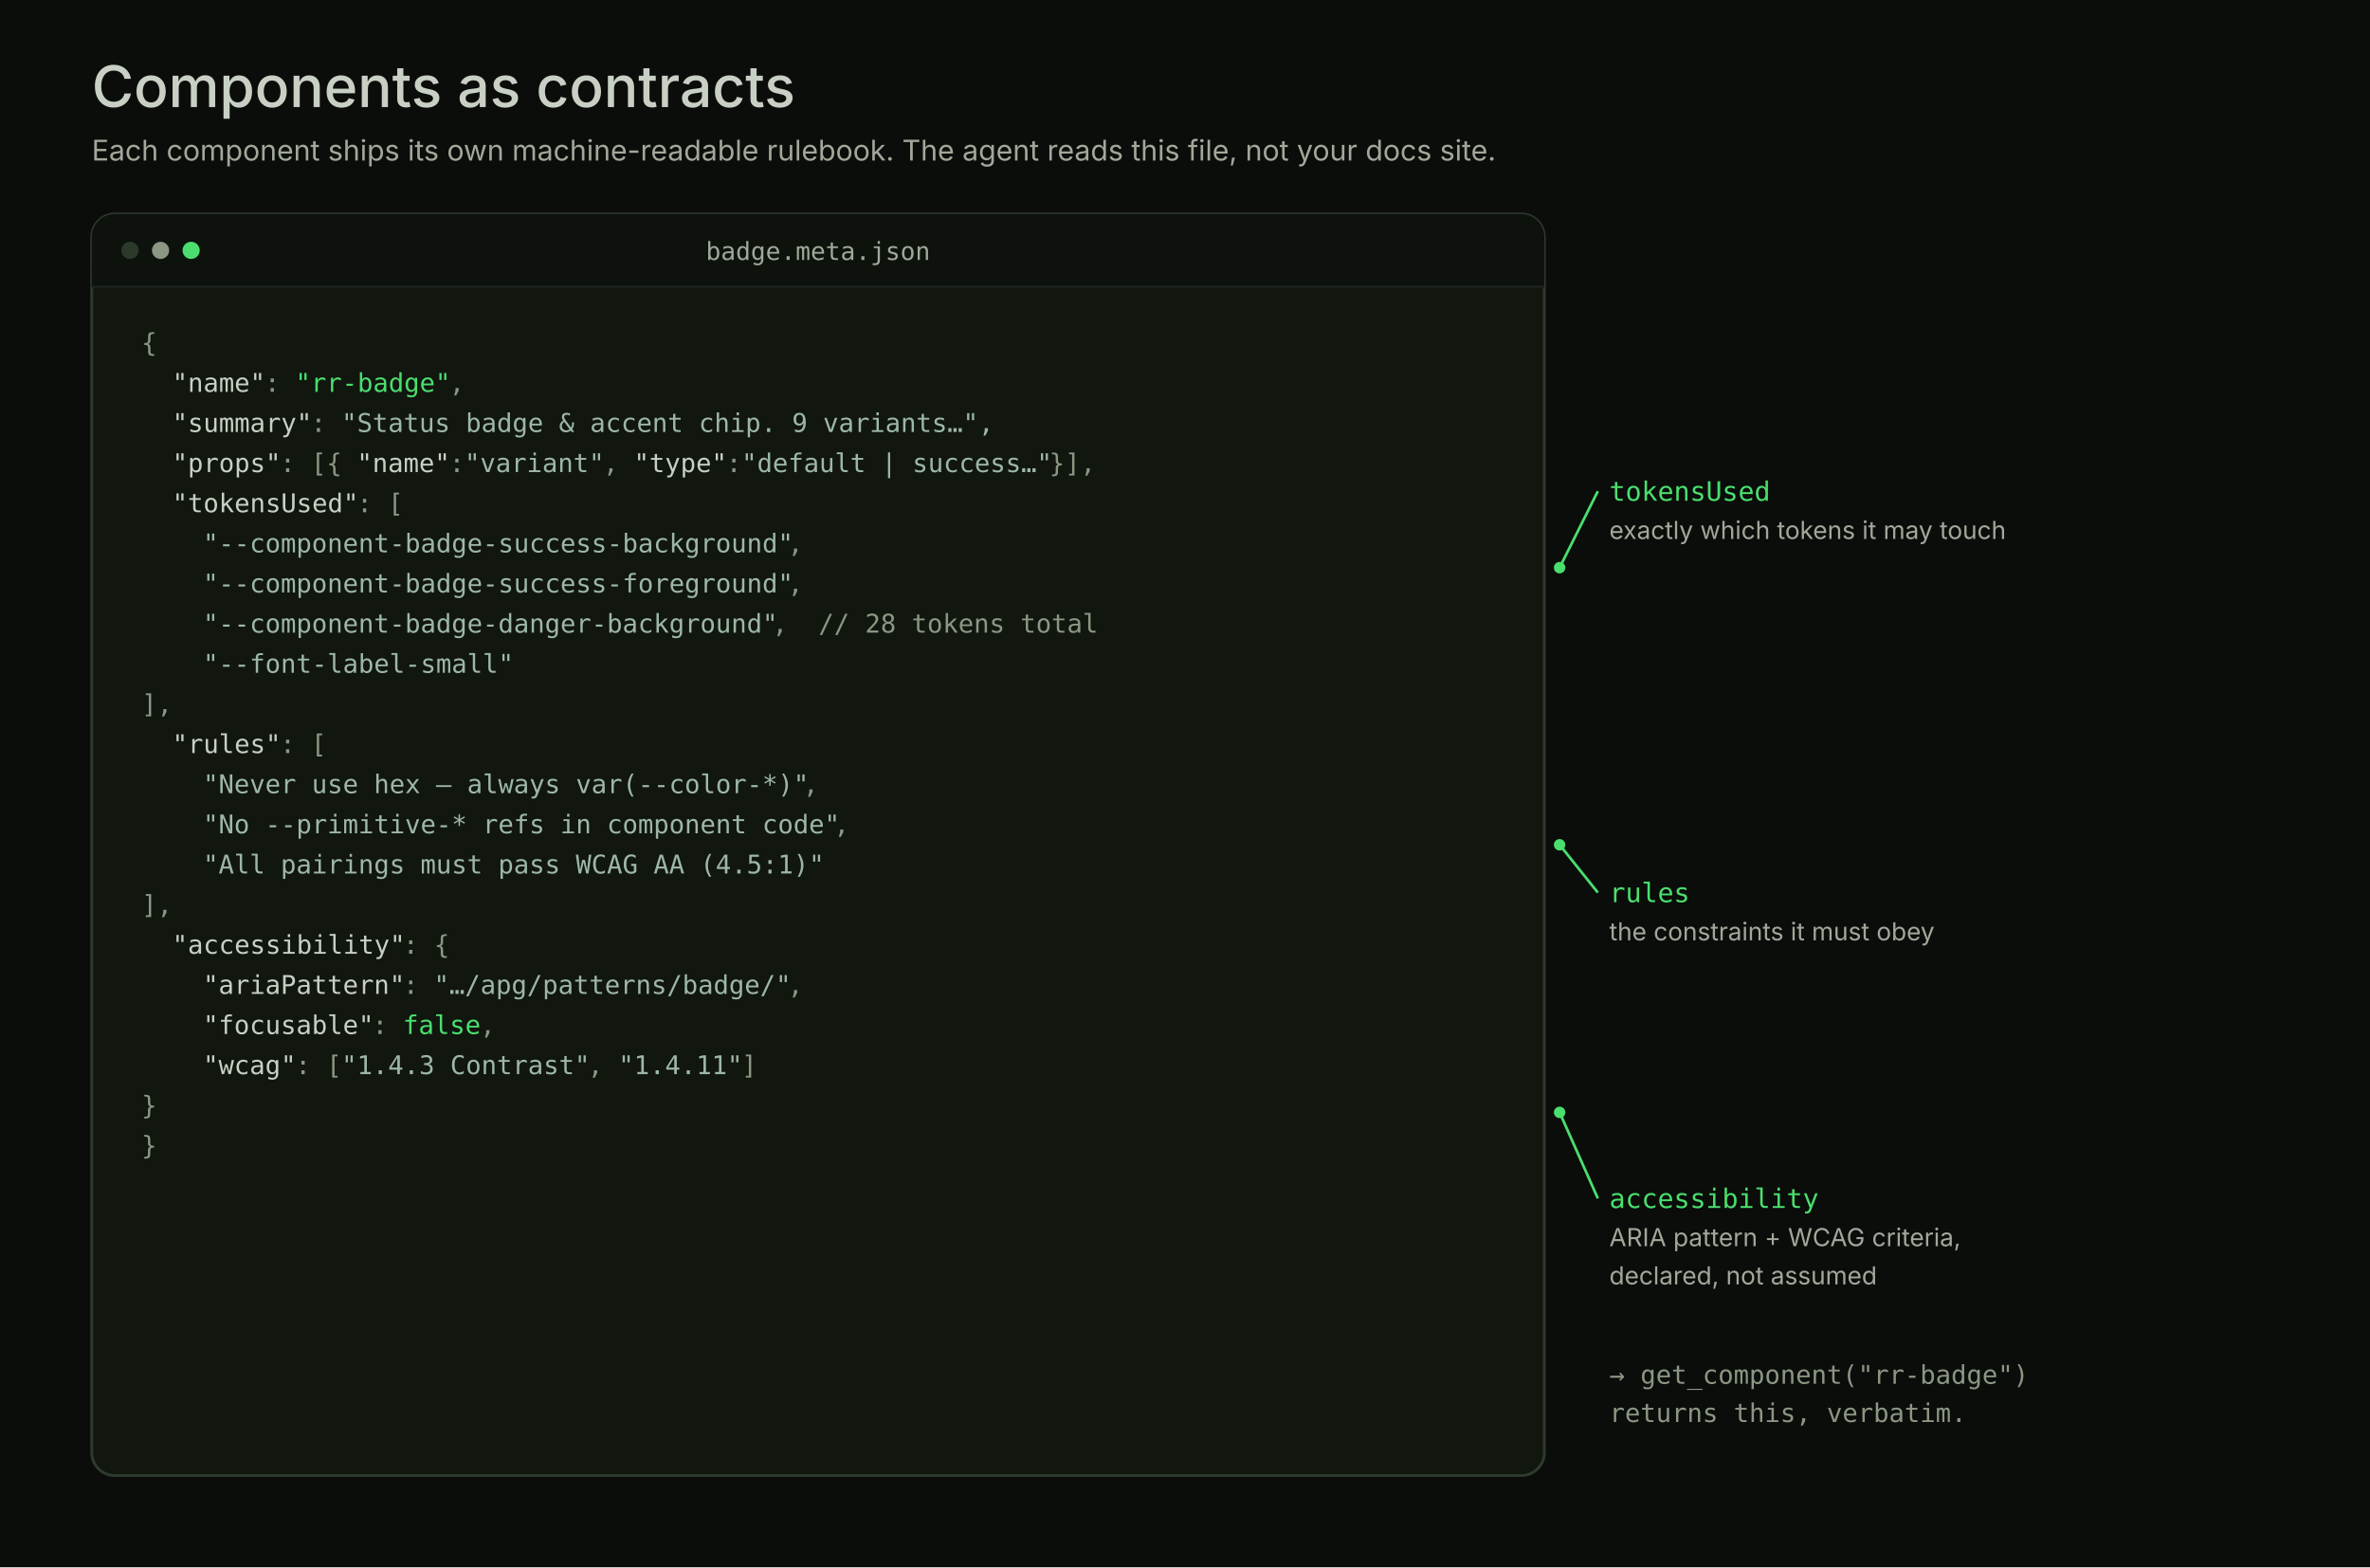
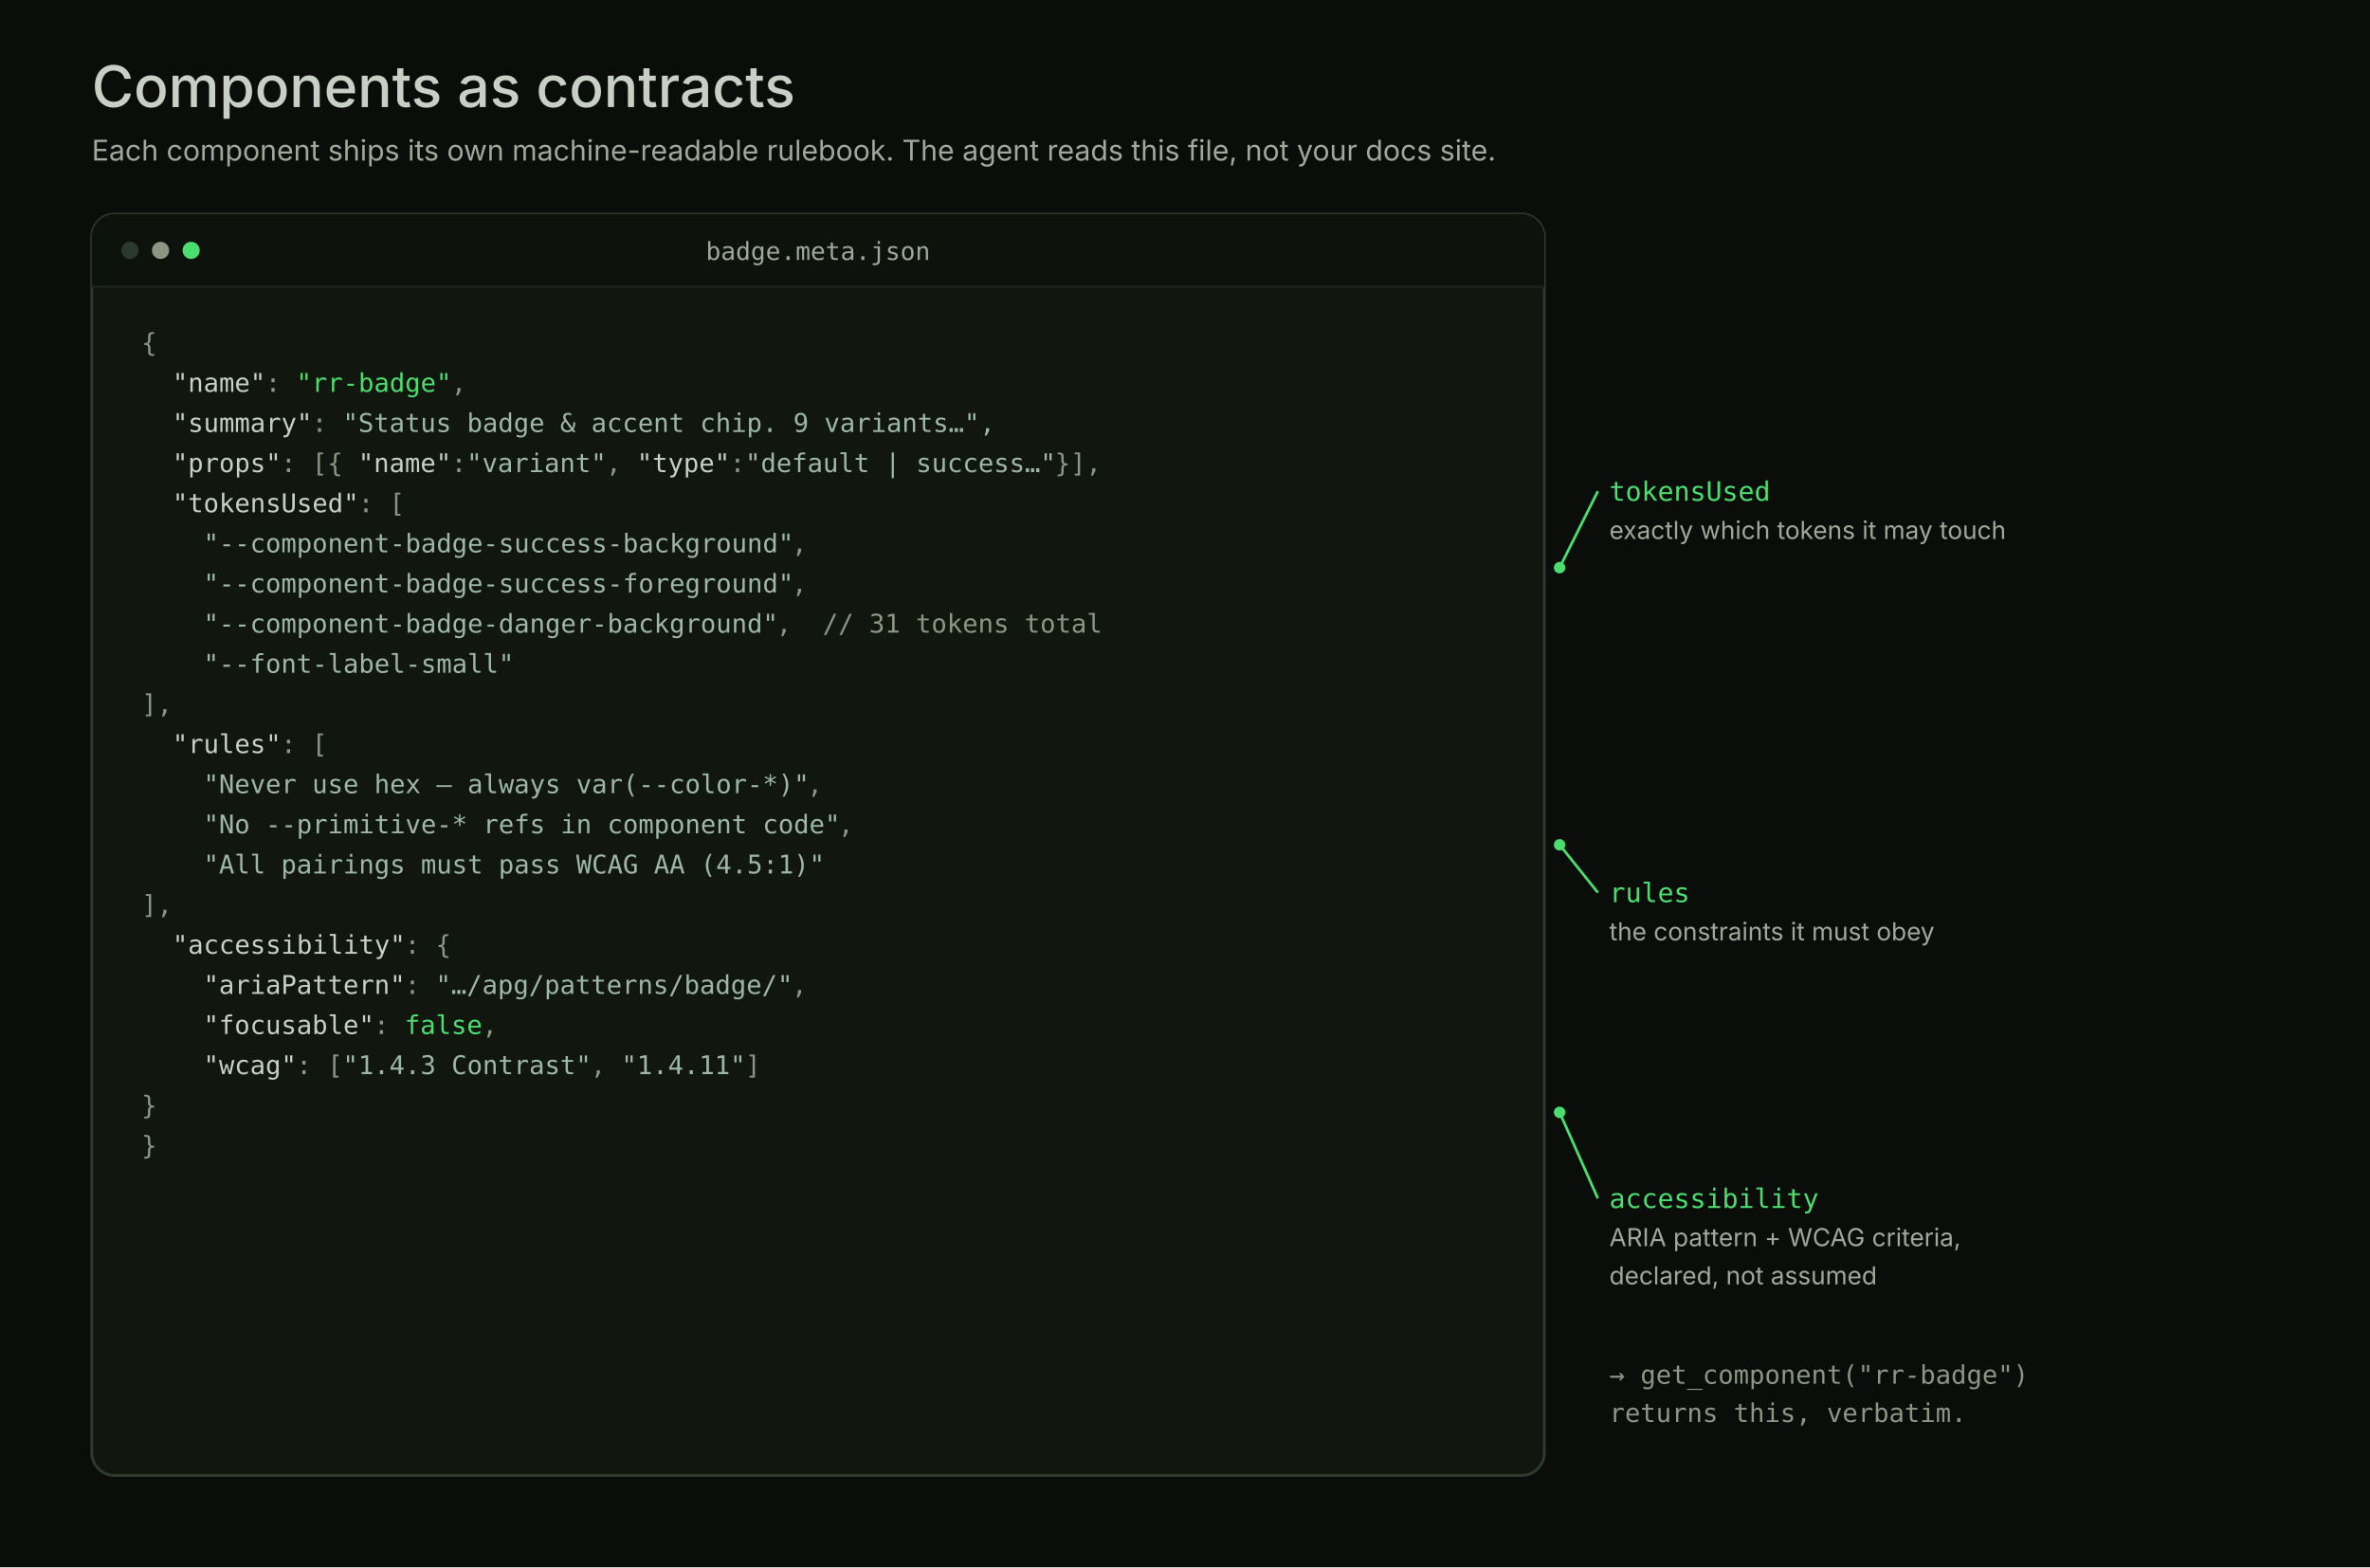
<svg xmlns="http://www.w3.org/2000/svg" width="1240" height="820" viewBox="0 0 1240 820" font-family="'Space Grotesk','Inter',system-ui,sans-serif">
  <rect width="1240" height="820" fill="#0A0D0A" />
  <text x="48" y="56" font-family="'Space Grotesk','Inter',system-ui,sans-serif" font-size="30" font-weight="500" fill="#C8CFC4" text-anchor="start" opacity="1.0">Components as contracts</text>
  <text x="48" y="84" font-family="'Space Grotesk','Inter',system-ui,sans-serif" font-size="15" font-weight="400" fill="#A0A89A" text-anchor="start" opacity="1.0">Each component ships its own machine-readable rulebook. The agent reads this file, not your docs site.</text>
  <rect x="48" y="112" width="760" height="660" rx="12" fill="#11160F" stroke="#2E3A2E" stroke-width="1.5" opacity="1.0" />
  <rect x="48" y="112" width="760" height="38" rx="12" fill="#0E120D" opacity="1.0" />
  <rect x="48" y="138" width="760" height="12" rx="0" fill="#0E120D" opacity="1.0" />
  <line x1="48" y1="150" x2="808" y2="150" stroke="#1E241E" stroke-width="1" />
  <circle cx="68" cy="131" r="4.5" fill="#2b3a2b" />
  <circle cx="84" cy="131" r="4.5" fill="#8B9683" />
  <circle cx="100" cy="131" r="4.5" fill="#4ADE6E" />
  <text x="428.0" y="136" font-family="'JetBrains Mono','SFMono-Regular',ui-monospace,Menlo,monospace" font-size="13" font-weight="400" fill="#A0A89A" text-anchor="middle" opacity="1.0">badge.meta.json</text>
  <text x="74" y="184" font-family="'JetBrains Mono','SFMono-Regular',ui-monospace,Menlo,monospace" font-size="13.5" font-weight="400" fill="#8B9683" text-anchor="start" opacity="1.0">{</text>
  <text x="74" y="205" font-family="'JetBrains Mono','SFMono-Regular',ui-monospace,Menlo,monospace" font-size="13.5" font-weight="400" fill="#8B9683" text-anchor="start" opacity="1.0">  </text>
-   <text x="90.1" y="205" font-family="'JetBrains Mono','SFMono-Regular',ui-monospace,Menlo,monospace" font-size="13.5" font-weight="400" fill="#C8CFC4" text-anchor="start" opacity="1.0">"name"</text>
-   <text x="138.4" y="205" font-family="'JetBrains Mono','SFMono-Regular',ui-monospace,Menlo,monospace" font-size="13.5" font-weight="400" fill="#8B9683" text-anchor="start" opacity="1.0">: </text>
-   <text x="154.5" y="205" font-family="'JetBrains Mono','SFMono-Regular',ui-monospace,Menlo,monospace" font-size="13.5" font-weight="400" fill="#4ADE6E" text-anchor="start" opacity="1.0">"rr-badge"</text>
-   <text x="235.0" y="205" font-family="'JetBrains Mono','SFMono-Regular',ui-monospace,Menlo,monospace" font-size="13.5" font-weight="400" fill="#8B9683" text-anchor="start" opacity="1.0">,</text>
+   <text x="90.2" y="205" font-family="'JetBrains Mono','SFMono-Regular',ui-monospace,Menlo,monospace" font-size="13.5" font-weight="400" fill="#C8CFC4" text-anchor="start" opacity="1.0">"name"</text>
+   <text x="138.8" y="205" font-family="'JetBrains Mono','SFMono-Regular',ui-monospace,Menlo,monospace" font-size="13.5" font-weight="400" fill="#8B9683" text-anchor="start" opacity="1.0">: </text>
+   <text x="155.0" y="205" font-family="'JetBrains Mono','SFMono-Regular',ui-monospace,Menlo,monospace" font-size="13.5" font-weight="400" fill="#4ADE6E" text-anchor="start" opacity="1.0">"rr-badge"</text>
+   <text x="236.0" y="205" font-family="'JetBrains Mono','SFMono-Regular',ui-monospace,Menlo,monospace" font-size="13.5" font-weight="400" fill="#8B9683" text-anchor="start" opacity="1.0">,</text>
  <text x="74" y="226" font-family="'JetBrains Mono','SFMono-Regular',ui-monospace,Menlo,monospace" font-size="13.5" font-weight="400" fill="#8B9683" text-anchor="start" opacity="1.0">  </text>
-   <text x="90.1" y="226" font-family="'JetBrains Mono','SFMono-Regular',ui-monospace,Menlo,monospace" font-size="13.5" font-weight="400" fill="#C8CFC4" text-anchor="start" opacity="1.0">"summary"</text>
-   <text x="162.55" y="226" font-family="'JetBrains Mono','SFMono-Regular',ui-monospace,Menlo,monospace" font-size="13.5" font-weight="400" fill="#8B9683" text-anchor="start" opacity="1.0">: </text>
-   <text x="178.65" y="226" font-family="'JetBrains Mono','SFMono-Regular',ui-monospace,Menlo,monospace" font-size="13.5" font-weight="400" fill="#9DB7A6" text-anchor="start" opacity="1.0">"Status badge &amp; accent chip. 9 variants…",</text>
+   <text x="90.2" y="226" font-family="'JetBrains Mono','SFMono-Regular',ui-monospace,Menlo,monospace" font-size="13.5" font-weight="400" fill="#C8CFC4" text-anchor="start" opacity="1.0">"summary"</text>
+   <text x="163.1" y="226" font-family="'JetBrains Mono','SFMono-Regular',ui-monospace,Menlo,monospace" font-size="13.5" font-weight="400" fill="#8B9683" text-anchor="start" opacity="1.0">: </text>
+   <text x="179.3" y="226" font-family="'JetBrains Mono','SFMono-Regular',ui-monospace,Menlo,monospace" font-size="13.5" font-weight="400" fill="#9DB7A6" text-anchor="start" opacity="1.0">"Status badge &amp; accent chip. 9 variants…",</text>
  <text x="74" y="247" font-family="'JetBrains Mono','SFMono-Regular',ui-monospace,Menlo,monospace" font-size="13.5" font-weight="400" fill="#8B9683" text-anchor="start" opacity="1.0">  </text>
-   <text x="90.1" y="247" font-family="'JetBrains Mono','SFMono-Regular',ui-monospace,Menlo,monospace" font-size="13.5" font-weight="400" fill="#C8CFC4" text-anchor="start" opacity="1.0">"props"</text>
-   <text x="146.45" y="247" font-family="'JetBrains Mono','SFMono-Regular',ui-monospace,Menlo,monospace" font-size="13.5" font-weight="400" fill="#8B9683" text-anchor="start" opacity="1.0">: [{ </text>
-   <text x="186.7" y="247" font-family="'JetBrains Mono','SFMono-Regular',ui-monospace,Menlo,monospace" font-size="13.5" font-weight="400" fill="#C8CFC4" text-anchor="start" opacity="1.0">"name"</text>
-   <text x="235.0" y="247" font-family="'JetBrains Mono','SFMono-Regular',ui-monospace,Menlo,monospace" font-size="13.5" font-weight="400" fill="#8B9683" text-anchor="start" opacity="1.0">:</text>
-   <text x="243.05" y="247" font-family="'JetBrains Mono','SFMono-Regular',ui-monospace,Menlo,monospace" font-size="13.5" font-weight="400" fill="#9DB7A6" text-anchor="start" opacity="1.0">"variant"</text>
-   <text x="315.5" y="247" font-family="'JetBrains Mono','SFMono-Regular',ui-monospace,Menlo,monospace" font-size="13.5" font-weight="400" fill="#8B9683" text-anchor="start" opacity="1.0">, </text>
-   <text x="331.6" y="247" font-family="'JetBrains Mono','SFMono-Regular',ui-monospace,Menlo,monospace" font-size="13.5" font-weight="400" fill="#C8CFC4" text-anchor="start" opacity="1.0">"type"</text>
-   <text x="379.9" y="247" font-family="'JetBrains Mono','SFMono-Regular',ui-monospace,Menlo,monospace" font-size="13.5" font-weight="400" fill="#8B9683" text-anchor="start" opacity="1.0">:</text>
-   <text x="387.95" y="247" font-family="'JetBrains Mono','SFMono-Regular',ui-monospace,Menlo,monospace" font-size="13.5" font-weight="400" fill="#9DB7A6" text-anchor="start" opacity="1.0">"default | success…"</text>
-   <text x="548.95" y="247" font-family="'JetBrains Mono','SFMono-Regular',ui-monospace,Menlo,monospace" font-size="13.5" font-weight="400" fill="#8B9683" text-anchor="start" opacity="1.0"> }],</text>
+   <text x="90.2" y="247" font-family="'JetBrains Mono','SFMono-Regular',ui-monospace,Menlo,monospace" font-size="13.5" font-weight="400" fill="#C8CFC4" text-anchor="start" opacity="1.0">"props"</text>
+   <text x="146.9" y="247" font-family="'JetBrains Mono','SFMono-Regular',ui-monospace,Menlo,monospace" font-size="13.5" font-weight="400" fill="#8B9683" text-anchor="start" opacity="1.0">: [{ </text>
+   <text x="187.4" y="247" font-family="'JetBrains Mono','SFMono-Regular',ui-monospace,Menlo,monospace" font-size="13.5" font-weight="400" fill="#C8CFC4" text-anchor="start" opacity="1.0">"name"</text>
+   <text x="236.0" y="247" font-family="'JetBrains Mono','SFMono-Regular',ui-monospace,Menlo,monospace" font-size="13.5" font-weight="400" fill="#8B9683" text-anchor="start" opacity="1.0">:</text>
+   <text x="244.1" y="247" font-family="'JetBrains Mono','SFMono-Regular',ui-monospace,Menlo,monospace" font-size="13.5" font-weight="400" fill="#9DB7A6" text-anchor="start" opacity="1.0">"variant"</text>
+   <text x="317.0" y="247" font-family="'JetBrains Mono','SFMono-Regular',ui-monospace,Menlo,monospace" font-size="13.5" font-weight="400" fill="#8B9683" text-anchor="start" opacity="1.0">, </text>
+   <text x="333.2" y="247" font-family="'JetBrains Mono','SFMono-Regular',ui-monospace,Menlo,monospace" font-size="13.5" font-weight="400" fill="#C8CFC4" text-anchor="start" opacity="1.0">"type"</text>
+   <text x="381.8" y="247" font-family="'JetBrains Mono','SFMono-Regular',ui-monospace,Menlo,monospace" font-size="13.5" font-weight="400" fill="#8B9683" text-anchor="start" opacity="1.0">:</text>
+   <text x="389.9" y="247" font-family="'JetBrains Mono','SFMono-Regular',ui-monospace,Menlo,monospace" font-size="13.5" font-weight="400" fill="#9DB7A6" text-anchor="start" opacity="1.0">"default | success…"</text>
+   <text x="551.9" y="247" font-family="'JetBrains Mono','SFMono-Regular',ui-monospace,Menlo,monospace" font-size="13.5" font-weight="400" fill="#8B9683" text-anchor="start" opacity="1.0"> }],</text>
  <text x="74" y="268" font-family="'JetBrains Mono','SFMono-Regular',ui-monospace,Menlo,monospace" font-size="13.5" font-weight="400" fill="#8B9683" text-anchor="start" opacity="1.0">  </text>
-   <text x="90.1" y="268" font-family="'JetBrains Mono','SFMono-Regular',ui-monospace,Menlo,monospace" font-size="13.5" font-weight="400" fill="#C8CFC4" text-anchor="start" opacity="1.0">"tokensUsed"</text>
-   <text x="186.7" y="268" font-family="'JetBrains Mono','SFMono-Regular',ui-monospace,Menlo,monospace" font-size="13.5" font-weight="400" fill="#8B9683" text-anchor="start" opacity="1.0">: [</text>
+   <text x="90.2" y="268" font-family="'JetBrains Mono','SFMono-Regular',ui-monospace,Menlo,monospace" font-size="13.5" font-weight="400" fill="#C8CFC4" text-anchor="start" opacity="1.0">"tokensUsed"</text>
+   <text x="187.4" y="268" font-family="'JetBrains Mono','SFMono-Regular',ui-monospace,Menlo,monospace" font-size="13.5" font-weight="400" fill="#8B9683" text-anchor="start" opacity="1.0">: [</text>
  <text x="74" y="289" font-family="'JetBrains Mono','SFMono-Regular',ui-monospace,Menlo,monospace" font-size="13.5" font-weight="400" fill="#8B9683" text-anchor="start" opacity="1.0">    </text>
-   <text x="106.2" y="289" font-family="'JetBrains Mono','SFMono-Regular',ui-monospace,Menlo,monospace" font-size="13.5" font-weight="400" fill="#9DB7A6" text-anchor="start" opacity="1.0">"--component-badge-success-background"</text>
-   <text x="412.1" y="289" font-family="'JetBrains Mono','SFMono-Regular',ui-monospace,Menlo,monospace" font-size="13.5" font-weight="400" fill="#8B9683" text-anchor="start" opacity="1.0">,</text>
+   <text x="106.4" y="289" font-family="'JetBrains Mono','SFMono-Regular',ui-monospace,Menlo,monospace" font-size="13.5" font-weight="400" fill="#9DB7A6" text-anchor="start" opacity="1.0">"--component-badge-success-background"</text>
+   <text x="414.2" y="289" font-family="'JetBrains Mono','SFMono-Regular',ui-monospace,Menlo,monospace" font-size="13.5" font-weight="400" fill="#8B9683" text-anchor="start" opacity="1.0">,</text>
  <text x="74" y="310" font-family="'JetBrains Mono','SFMono-Regular',ui-monospace,Menlo,monospace" font-size="13.5" font-weight="400" fill="#8B9683" text-anchor="start" opacity="1.0">    </text>
-   <text x="106.2" y="310" font-family="'JetBrains Mono','SFMono-Regular',ui-monospace,Menlo,monospace" font-size="13.5" font-weight="400" fill="#9DB7A6" text-anchor="start" opacity="1.0">"--component-badge-success-foreground"</text>
-   <text x="412.1" y="310" font-family="'JetBrains Mono','SFMono-Regular',ui-monospace,Menlo,monospace" font-size="13.5" font-weight="400" fill="#8B9683" text-anchor="start" opacity="1.0">,</text>
+   <text x="106.4" y="310" font-family="'JetBrains Mono','SFMono-Regular',ui-monospace,Menlo,monospace" font-size="13.5" font-weight="400" fill="#9DB7A6" text-anchor="start" opacity="1.0">"--component-badge-success-foreground"</text>
+   <text x="414.2" y="310" font-family="'JetBrains Mono','SFMono-Regular',ui-monospace,Menlo,monospace" font-size="13.5" font-weight="400" fill="#8B9683" text-anchor="start" opacity="1.0">,</text>
  <text x="74" y="331" font-family="'JetBrains Mono','SFMono-Regular',ui-monospace,Menlo,monospace" font-size="13.5" font-weight="400" fill="#8B9683" text-anchor="start" opacity="1.0">    </text>
-   <text x="106.2" y="331" font-family="'JetBrains Mono','SFMono-Regular',ui-monospace,Menlo,monospace" font-size="13.5" font-weight="400" fill="#9DB7A6" text-anchor="start" opacity="1.0">"--component-badge-danger-background"</text>
-   <text x="404.05" y="331" font-family="'JetBrains Mono','SFMono-Regular',ui-monospace,Menlo,monospace" font-size="13.5" font-weight="400" fill="#8B9683" text-anchor="start" opacity="1.0">,</text>
-   <text x="412.1" y="331" font-family="'JetBrains Mono','SFMono-Regular',ui-monospace,Menlo,monospace" font-size="13.5" font-weight="400" fill="#8B9683" text-anchor="start" opacity="1.0">  </text>
-   <text x="428.2" y="331" font-family="'JetBrains Mono','SFMono-Regular',ui-monospace,Menlo,monospace" font-size="13.5" font-weight="400" fill="#8B9683" text-anchor="start" opacity="1.0"> // 28 tokens total</text>
+   <text x="106.4" y="331" font-family="'JetBrains Mono','SFMono-Regular',ui-monospace,Menlo,monospace" font-size="13.5" font-weight="400" fill="#9DB7A6" text-anchor="start" opacity="1.0">"--component-badge-danger-background"</text>
+   <text x="406.1" y="331" font-family="'JetBrains Mono','SFMono-Regular',ui-monospace,Menlo,monospace" font-size="13.5" font-weight="400" fill="#8B9683" text-anchor="start" opacity="1.0">,</text>
+   <text x="414.2" y="331" font-family="'JetBrains Mono','SFMono-Regular',ui-monospace,Menlo,monospace" font-size="13.5" font-weight="400" fill="#8B9683" text-anchor="start" opacity="1.0">  </text>
+   <text x="430.4" y="331" font-family="'JetBrains Mono','SFMono-Regular',ui-monospace,Menlo,monospace" font-size="13.5" font-weight="400" fill="#8B9683" text-anchor="start" opacity="1.0"> // 31 tokens total</text>
  <text x="74" y="352" font-family="'JetBrains Mono','SFMono-Regular',ui-monospace,Menlo,monospace" font-size="13.5" font-weight="400" fill="#8B9683" text-anchor="start" opacity="1.0">    </text>
-   <text x="106.2" y="352" font-family="'JetBrains Mono','SFMono-Regular',ui-monospace,Menlo,monospace" font-size="13.5" font-weight="400" fill="#9DB7A6" text-anchor="start" opacity="1.0">"--font-label-small"</text>
+   <text x="106.4" y="352" font-family="'JetBrains Mono','SFMono-Regular',ui-monospace,Menlo,monospace" font-size="13.5" font-weight="400" fill="#9DB7A6" text-anchor="start" opacity="1.0">"--font-label-small"</text>
  <text x="74" y="373" font-family="'JetBrains Mono','SFMono-Regular',ui-monospace,Menlo,monospace" font-size="13.5" font-weight="400" fill="#8B9683" text-anchor="start" opacity="1.0">  ],</text>
  <text x="74" y="394" font-family="'JetBrains Mono','SFMono-Regular',ui-monospace,Menlo,monospace" font-size="13.5" font-weight="400" fill="#8B9683" text-anchor="start" opacity="1.0">  </text>
-   <text x="90.1" y="394" font-family="'JetBrains Mono','SFMono-Regular',ui-monospace,Menlo,monospace" font-size="13.5" font-weight="400" fill="#C8CFC4" text-anchor="start" opacity="1.0">"rules"</text>
-   <text x="146.45" y="394" font-family="'JetBrains Mono','SFMono-Regular',ui-monospace,Menlo,monospace" font-size="13.5" font-weight="400" fill="#8B9683" text-anchor="start" opacity="1.0">: [</text>
+   <text x="90.2" y="394" font-family="'JetBrains Mono','SFMono-Regular',ui-monospace,Menlo,monospace" font-size="13.5" font-weight="400" fill="#C8CFC4" text-anchor="start" opacity="1.0">"rules"</text>
+   <text x="146.9" y="394" font-family="'JetBrains Mono','SFMono-Regular',ui-monospace,Menlo,monospace" font-size="13.5" font-weight="400" fill="#8B9683" text-anchor="start" opacity="1.0">: [</text>
  <text x="74" y="415" font-family="'JetBrains Mono','SFMono-Regular',ui-monospace,Menlo,monospace" font-size="13.5" font-weight="400" fill="#8B9683" text-anchor="start" opacity="1.0">    </text>
-   <text x="106.2" y="415" font-family="'JetBrains Mono','SFMono-Regular',ui-monospace,Menlo,monospace" font-size="13.5" font-weight="400" fill="#9DB7A6" text-anchor="start" opacity="1.0">"Never use hex — always var(--color-*)"</text>
-   <text x="420.15" y="415" font-family="'JetBrains Mono','SFMono-Regular',ui-monospace,Menlo,monospace" font-size="13.5" font-weight="400" fill="#8B9683" text-anchor="start" opacity="1.0">,</text>
+   <text x="106.4" y="415" font-family="'JetBrains Mono','SFMono-Regular',ui-monospace,Menlo,monospace" font-size="13.5" font-weight="400" fill="#9DB7A6" text-anchor="start" opacity="1.0">"Never use hex — always var(--color-*)"</text>
+   <text x="422.3" y="415" font-family="'JetBrains Mono','SFMono-Regular',ui-monospace,Menlo,monospace" font-size="13.5" font-weight="400" fill="#8B9683" text-anchor="start" opacity="1.0">,</text>
  <text x="74" y="436" font-family="'JetBrains Mono','SFMono-Regular',ui-monospace,Menlo,monospace" font-size="13.5" font-weight="400" fill="#8B9683" text-anchor="start" opacity="1.0">    </text>
-   <text x="106.2" y="436" font-family="'JetBrains Mono','SFMono-Regular',ui-monospace,Menlo,monospace" font-size="13.5" font-weight="400" fill="#9DB7A6" text-anchor="start" opacity="1.0">"No --primitive-* refs in component code"</text>
-   <text x="436.25" y="436" font-family="'JetBrains Mono','SFMono-Regular',ui-monospace,Menlo,monospace" font-size="13.5" font-weight="400" fill="#8B9683" text-anchor="start" opacity="1.0">,</text>
+   <text x="106.4" y="436" font-family="'JetBrains Mono','SFMono-Regular',ui-monospace,Menlo,monospace" font-size="13.5" font-weight="400" fill="#9DB7A6" text-anchor="start" opacity="1.0">"No --primitive-* refs in component code"</text>
+   <text x="438.5" y="436" font-family="'JetBrains Mono','SFMono-Regular',ui-monospace,Menlo,monospace" font-size="13.5" font-weight="400" fill="#8B9683" text-anchor="start" opacity="1.0">,</text>
  <text x="74" y="457" font-family="'JetBrains Mono','SFMono-Regular',ui-monospace,Menlo,monospace" font-size="13.5" font-weight="400" fill="#8B9683" text-anchor="start" opacity="1.0">    </text>
-   <text x="106.2" y="457" font-family="'JetBrains Mono','SFMono-Regular',ui-monospace,Menlo,monospace" font-size="13.5" font-weight="400" fill="#9DB7A6" text-anchor="start" opacity="1.0">"All pairings must pass WCAG AA (4.5:1)"</text>
+   <text x="106.4" y="457" font-family="'JetBrains Mono','SFMono-Regular',ui-monospace,Menlo,monospace" font-size="13.5" font-weight="400" fill="#9DB7A6" text-anchor="start" opacity="1.0">"All pairings must pass WCAG AA (4.5:1)"</text>
  <text x="74" y="478" font-family="'JetBrains Mono','SFMono-Regular',ui-monospace,Menlo,monospace" font-size="13.5" font-weight="400" fill="#8B9683" text-anchor="start" opacity="1.0">  ],</text>
  <text x="74" y="499" font-family="'JetBrains Mono','SFMono-Regular',ui-monospace,Menlo,monospace" font-size="13.5" font-weight="400" fill="#8B9683" text-anchor="start" opacity="1.0">  </text>
-   <text x="90.1" y="499" font-family="'JetBrains Mono','SFMono-Regular',ui-monospace,Menlo,monospace" font-size="13.5" font-weight="400" fill="#C8CFC4" text-anchor="start" opacity="1.0">"accessibility"</text>
-   <text x="210.85" y="499" font-family="'JetBrains Mono','SFMono-Regular',ui-monospace,Menlo,monospace" font-size="13.5" font-weight="400" fill="#8B9683" text-anchor="start" opacity="1.0">: {</text>
+   <text x="90.2" y="499" font-family="'JetBrains Mono','SFMono-Regular',ui-monospace,Menlo,monospace" font-size="13.5" font-weight="400" fill="#C8CFC4" text-anchor="start" opacity="1.0">"accessibility"</text>
+   <text x="211.7" y="499" font-family="'JetBrains Mono','SFMono-Regular',ui-monospace,Menlo,monospace" font-size="13.5" font-weight="400" fill="#8B9683" text-anchor="start" opacity="1.0">: {</text>
  <text x="74" y="520" font-family="'JetBrains Mono','SFMono-Regular',ui-monospace,Menlo,monospace" font-size="13.5" font-weight="400" fill="#8B9683" text-anchor="start" opacity="1.0">    </text>
-   <text x="106.2" y="520" font-family="'JetBrains Mono','SFMono-Regular',ui-monospace,Menlo,monospace" font-size="13.5" font-weight="400" fill="#C8CFC4" text-anchor="start" opacity="1.0">"ariaPattern"</text>
-   <text x="210.85" y="520" font-family="'JetBrains Mono','SFMono-Regular',ui-monospace,Menlo,monospace" font-size="13.5" font-weight="400" fill="#8B9683" text-anchor="start" opacity="1.0">: </text>
-   <text x="226.95" y="520" font-family="'JetBrains Mono','SFMono-Regular',ui-monospace,Menlo,monospace" font-size="13.5" font-weight="400" fill="#9DB7A6" text-anchor="start" opacity="1.0">"…/apg/patterns/badge/"</text>
-   <text x="412.1" y="520" font-family="'JetBrains Mono','SFMono-Regular',ui-monospace,Menlo,monospace" font-size="13.5" font-weight="400" fill="#8B9683" text-anchor="start" opacity="1.0">,</text>
+   <text x="106.4" y="520" font-family="'JetBrains Mono','SFMono-Regular',ui-monospace,Menlo,monospace" font-size="13.5" font-weight="400" fill="#C8CFC4" text-anchor="start" opacity="1.0">"ariaPattern"</text>
+   <text x="211.7" y="520" font-family="'JetBrains Mono','SFMono-Regular',ui-monospace,Menlo,monospace" font-size="13.5" font-weight="400" fill="#8B9683" text-anchor="start" opacity="1.0">: </text>
+   <text x="227.9" y="520" font-family="'JetBrains Mono','SFMono-Regular',ui-monospace,Menlo,monospace" font-size="13.5" font-weight="400" fill="#9DB7A6" text-anchor="start" opacity="1.0">"…/apg/patterns/badge/"</text>
+   <text x="414.2" y="520" font-family="'JetBrains Mono','SFMono-Regular',ui-monospace,Menlo,monospace" font-size="13.5" font-weight="400" fill="#8B9683" text-anchor="start" opacity="1.0">,</text>
  <text x="74" y="541" font-family="'JetBrains Mono','SFMono-Regular',ui-monospace,Menlo,monospace" font-size="13.5" font-weight="400" fill="#8B9683" text-anchor="start" opacity="1.0">    </text>
-   <text x="106.2" y="541" font-family="'JetBrains Mono','SFMono-Regular',ui-monospace,Menlo,monospace" font-size="13.5" font-weight="400" fill="#C8CFC4" text-anchor="start" opacity="1.0">"focusable"</text>
-   <text x="194.75" y="541" font-family="'JetBrains Mono','SFMono-Regular',ui-monospace,Menlo,monospace" font-size="13.5" font-weight="400" fill="#8B9683" text-anchor="start" opacity="1.0">: </text>
-   <text x="210.85" y="541" font-family="'JetBrains Mono','SFMono-Regular',ui-monospace,Menlo,monospace" font-size="13.5" font-weight="400" fill="#4ADE6E" text-anchor="start" opacity="1.0">false</text>
-   <text x="251.1" y="541" font-family="'JetBrains Mono','SFMono-Regular',ui-monospace,Menlo,monospace" font-size="13.5" font-weight="400" fill="#8B9683" text-anchor="start" opacity="1.0">,</text>
+   <text x="106.4" y="541" font-family="'JetBrains Mono','SFMono-Regular',ui-monospace,Menlo,monospace" font-size="13.5" font-weight="400" fill="#C8CFC4" text-anchor="start" opacity="1.0">"focusable"</text>
+   <text x="195.5" y="541" font-family="'JetBrains Mono','SFMono-Regular',ui-monospace,Menlo,monospace" font-size="13.5" font-weight="400" fill="#8B9683" text-anchor="start" opacity="1.0">: </text>
+   <text x="211.7" y="541" font-family="'JetBrains Mono','SFMono-Regular',ui-monospace,Menlo,monospace" font-size="13.5" font-weight="400" fill="#4ADE6E" text-anchor="start" opacity="1.0">false</text>
+   <text x="252.2" y="541" font-family="'JetBrains Mono','SFMono-Regular',ui-monospace,Menlo,monospace" font-size="13.5" font-weight="400" fill="#8B9683" text-anchor="start" opacity="1.0">,</text>
  <text x="74" y="562" font-family="'JetBrains Mono','SFMono-Regular',ui-monospace,Menlo,monospace" font-size="13.5" font-weight="400" fill="#8B9683" text-anchor="start" opacity="1.0">    </text>
-   <text x="106.2" y="562" font-family="'JetBrains Mono','SFMono-Regular',ui-monospace,Menlo,monospace" font-size="13.5" font-weight="400" fill="#C8CFC4" text-anchor="start" opacity="1.0">"wcag"</text>
-   <text x="154.5" y="562" font-family="'JetBrains Mono','SFMono-Regular',ui-monospace,Menlo,monospace" font-size="13.5" font-weight="400" fill="#8B9683" text-anchor="start" opacity="1.0">: [</text>
-   <text x="178.65" y="562" font-family="'JetBrains Mono','SFMono-Regular',ui-monospace,Menlo,monospace" font-size="13.5" font-weight="400" fill="#9DB7A6" text-anchor="start" opacity="1.0">"1.4.3 Contrast"</text>
-   <text x="307.45" y="562" font-family="'JetBrains Mono','SFMono-Regular',ui-monospace,Menlo,monospace" font-size="13.5" font-weight="400" fill="#8B9683" text-anchor="start" opacity="1.0">, </text>
-   <text x="323.55" y="562" font-family="'JetBrains Mono','SFMono-Regular',ui-monospace,Menlo,monospace" font-size="13.5" font-weight="400" fill="#9DB7A6" text-anchor="start" opacity="1.0">"1.4.11"</text>
-   <text x="387.95" y="562" font-family="'JetBrains Mono','SFMono-Regular',ui-monospace,Menlo,monospace" font-size="13.5" font-weight="400" fill="#8B9683" text-anchor="start" opacity="1.0">]</text>
+   <text x="106.4" y="562" font-family="'JetBrains Mono','SFMono-Regular',ui-monospace,Menlo,monospace" font-size="13.5" font-weight="400" fill="#C8CFC4" text-anchor="start" opacity="1.0">"wcag"</text>
+   <text x="155.0" y="562" font-family="'JetBrains Mono','SFMono-Regular',ui-monospace,Menlo,monospace" font-size="13.5" font-weight="400" fill="#8B9683" text-anchor="start" opacity="1.0">: [</text>
+   <text x="179.3" y="562" font-family="'JetBrains Mono','SFMono-Regular',ui-monospace,Menlo,monospace" font-size="13.5" font-weight="400" fill="#9DB7A6" text-anchor="start" opacity="1.0">"1.4.3 Contrast"</text>
+   <text x="308.9" y="562" font-family="'JetBrains Mono','SFMono-Regular',ui-monospace,Menlo,monospace" font-size="13.5" font-weight="400" fill="#8B9683" text-anchor="start" opacity="1.0">, </text>
+   <text x="325.1" y="562" font-family="'JetBrains Mono','SFMono-Regular',ui-monospace,Menlo,monospace" font-size="13.5" font-weight="400" fill="#9DB7A6" text-anchor="start" opacity="1.0">"1.4.11"</text>
+   <text x="389.9" y="562" font-family="'JetBrains Mono','SFMono-Regular',ui-monospace,Menlo,monospace" font-size="13.5" font-weight="400" fill="#8B9683" text-anchor="start" opacity="1.0">]</text>
  <text x="74" y="583" font-family="'JetBrains Mono','SFMono-Regular',ui-monospace,Menlo,monospace" font-size="13.5" font-weight="400" fill="#8B9683" text-anchor="start" opacity="1.0">  }</text>
  <text x="74" y="604" font-family="'JetBrains Mono','SFMono-Regular',ui-monospace,Menlo,monospace" font-size="13.5" font-weight="400" fill="#8B9683" text-anchor="start" opacity="1.0">}</text>
  <line x1="816" y1="297" x2="836" y2="257" stroke="#4ADE6E" stroke-width="1.4" />
  <circle cx="816" cy="297" r="3" fill="#4ADE6E" />
  <text x="842" y="262" font-family="'JetBrains Mono','SFMono-Regular',ui-monospace,Menlo,monospace" font-size="14" font-weight="500" fill="#4ADE6E" text-anchor="start" opacity="1.0">tokensUsed</text>
  <text x="842" y="282" font-family="'Space Grotesk','Inter',system-ui,sans-serif" font-size="13" font-weight="400" fill="#A0A89A" text-anchor="start" opacity="1.0">exactly which tokens it may touch</text>
  <line x1="816" y1="442" x2="836" y2="467" stroke="#4ADE6E" stroke-width="1.4" />
  <circle cx="816" cy="442" r="3" fill="#4ADE6E" />
  <text x="842" y="472" font-family="'JetBrains Mono','SFMono-Regular',ui-monospace,Menlo,monospace" font-size="14" font-weight="500" fill="#4ADE6E" text-anchor="start" opacity="1.0">rules</text>
  <text x="842" y="492" font-family="'Space Grotesk','Inter',system-ui,sans-serif" font-size="13" font-weight="400" fill="#A0A89A" text-anchor="start" opacity="1.0">the constraints it must obey</text>
  <line x1="816" y1="582" x2="836" y2="627" stroke="#4ADE6E" stroke-width="1.4" />
  <circle cx="816" cy="582" r="3" fill="#4ADE6E" />
  <text x="842" y="632" font-family="'JetBrains Mono','SFMono-Regular',ui-monospace,Menlo,monospace" font-size="14" font-weight="500" fill="#4ADE6E" text-anchor="start" opacity="1.0">accessibility</text>
  <text x="842" y="652" font-family="'Space Grotesk','Inter',system-ui,sans-serif" font-size="13" font-weight="400" fill="#A0A89A" text-anchor="start" opacity="1.0">ARIA pattern + WCAG criteria,</text>
  <text x="842" y="672" font-family="'Space Grotesk','Inter',system-ui,sans-serif" font-size="13" font-weight="400" fill="#A0A89A" text-anchor="start" opacity="1.0">declared, not assumed</text>
  <text x="842" y="724" font-family="'JetBrains Mono','SFMono-Regular',ui-monospace,Menlo,monospace" font-size="13.5" font-weight="400" fill="#8B9683" text-anchor="start" opacity="1.0">→ get_component("rr-badge")</text>
  <text x="842" y="744" font-family="'JetBrains Mono','SFMono-Regular',ui-monospace,Menlo,monospace" font-size="13.5" font-weight="400" fill="#8B9683" text-anchor="start" opacity="1.0">   returns this, verbatim.</text>
</svg>
